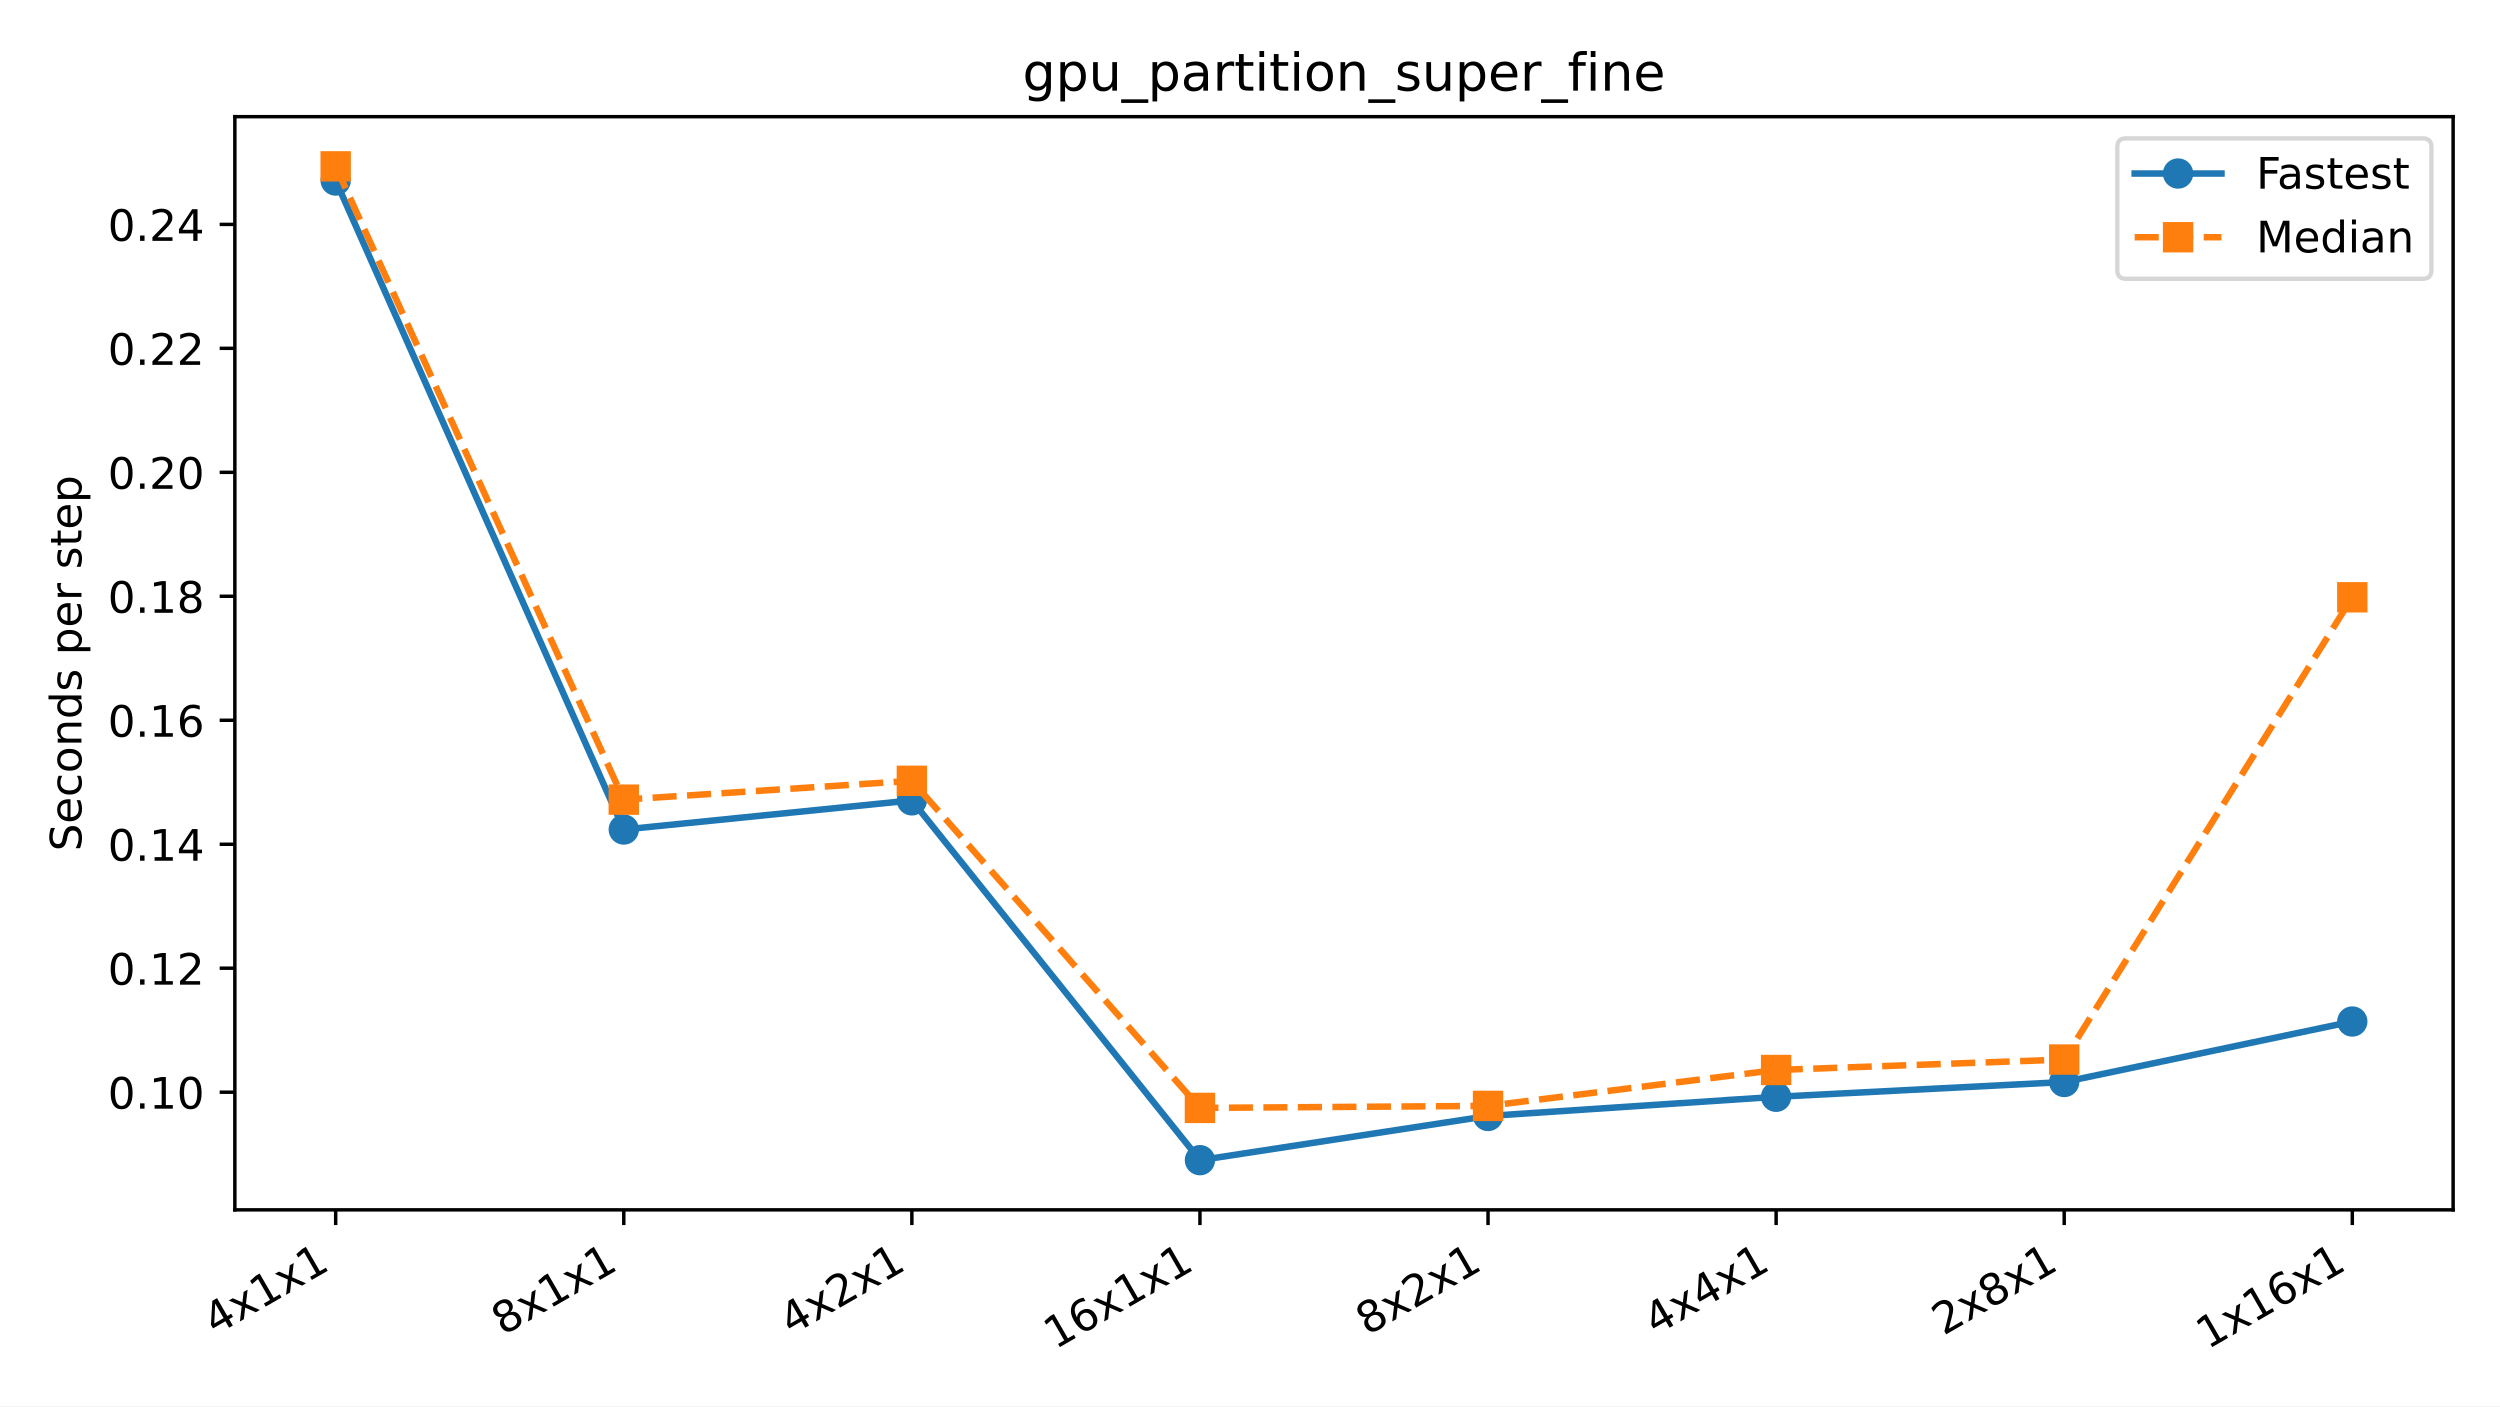
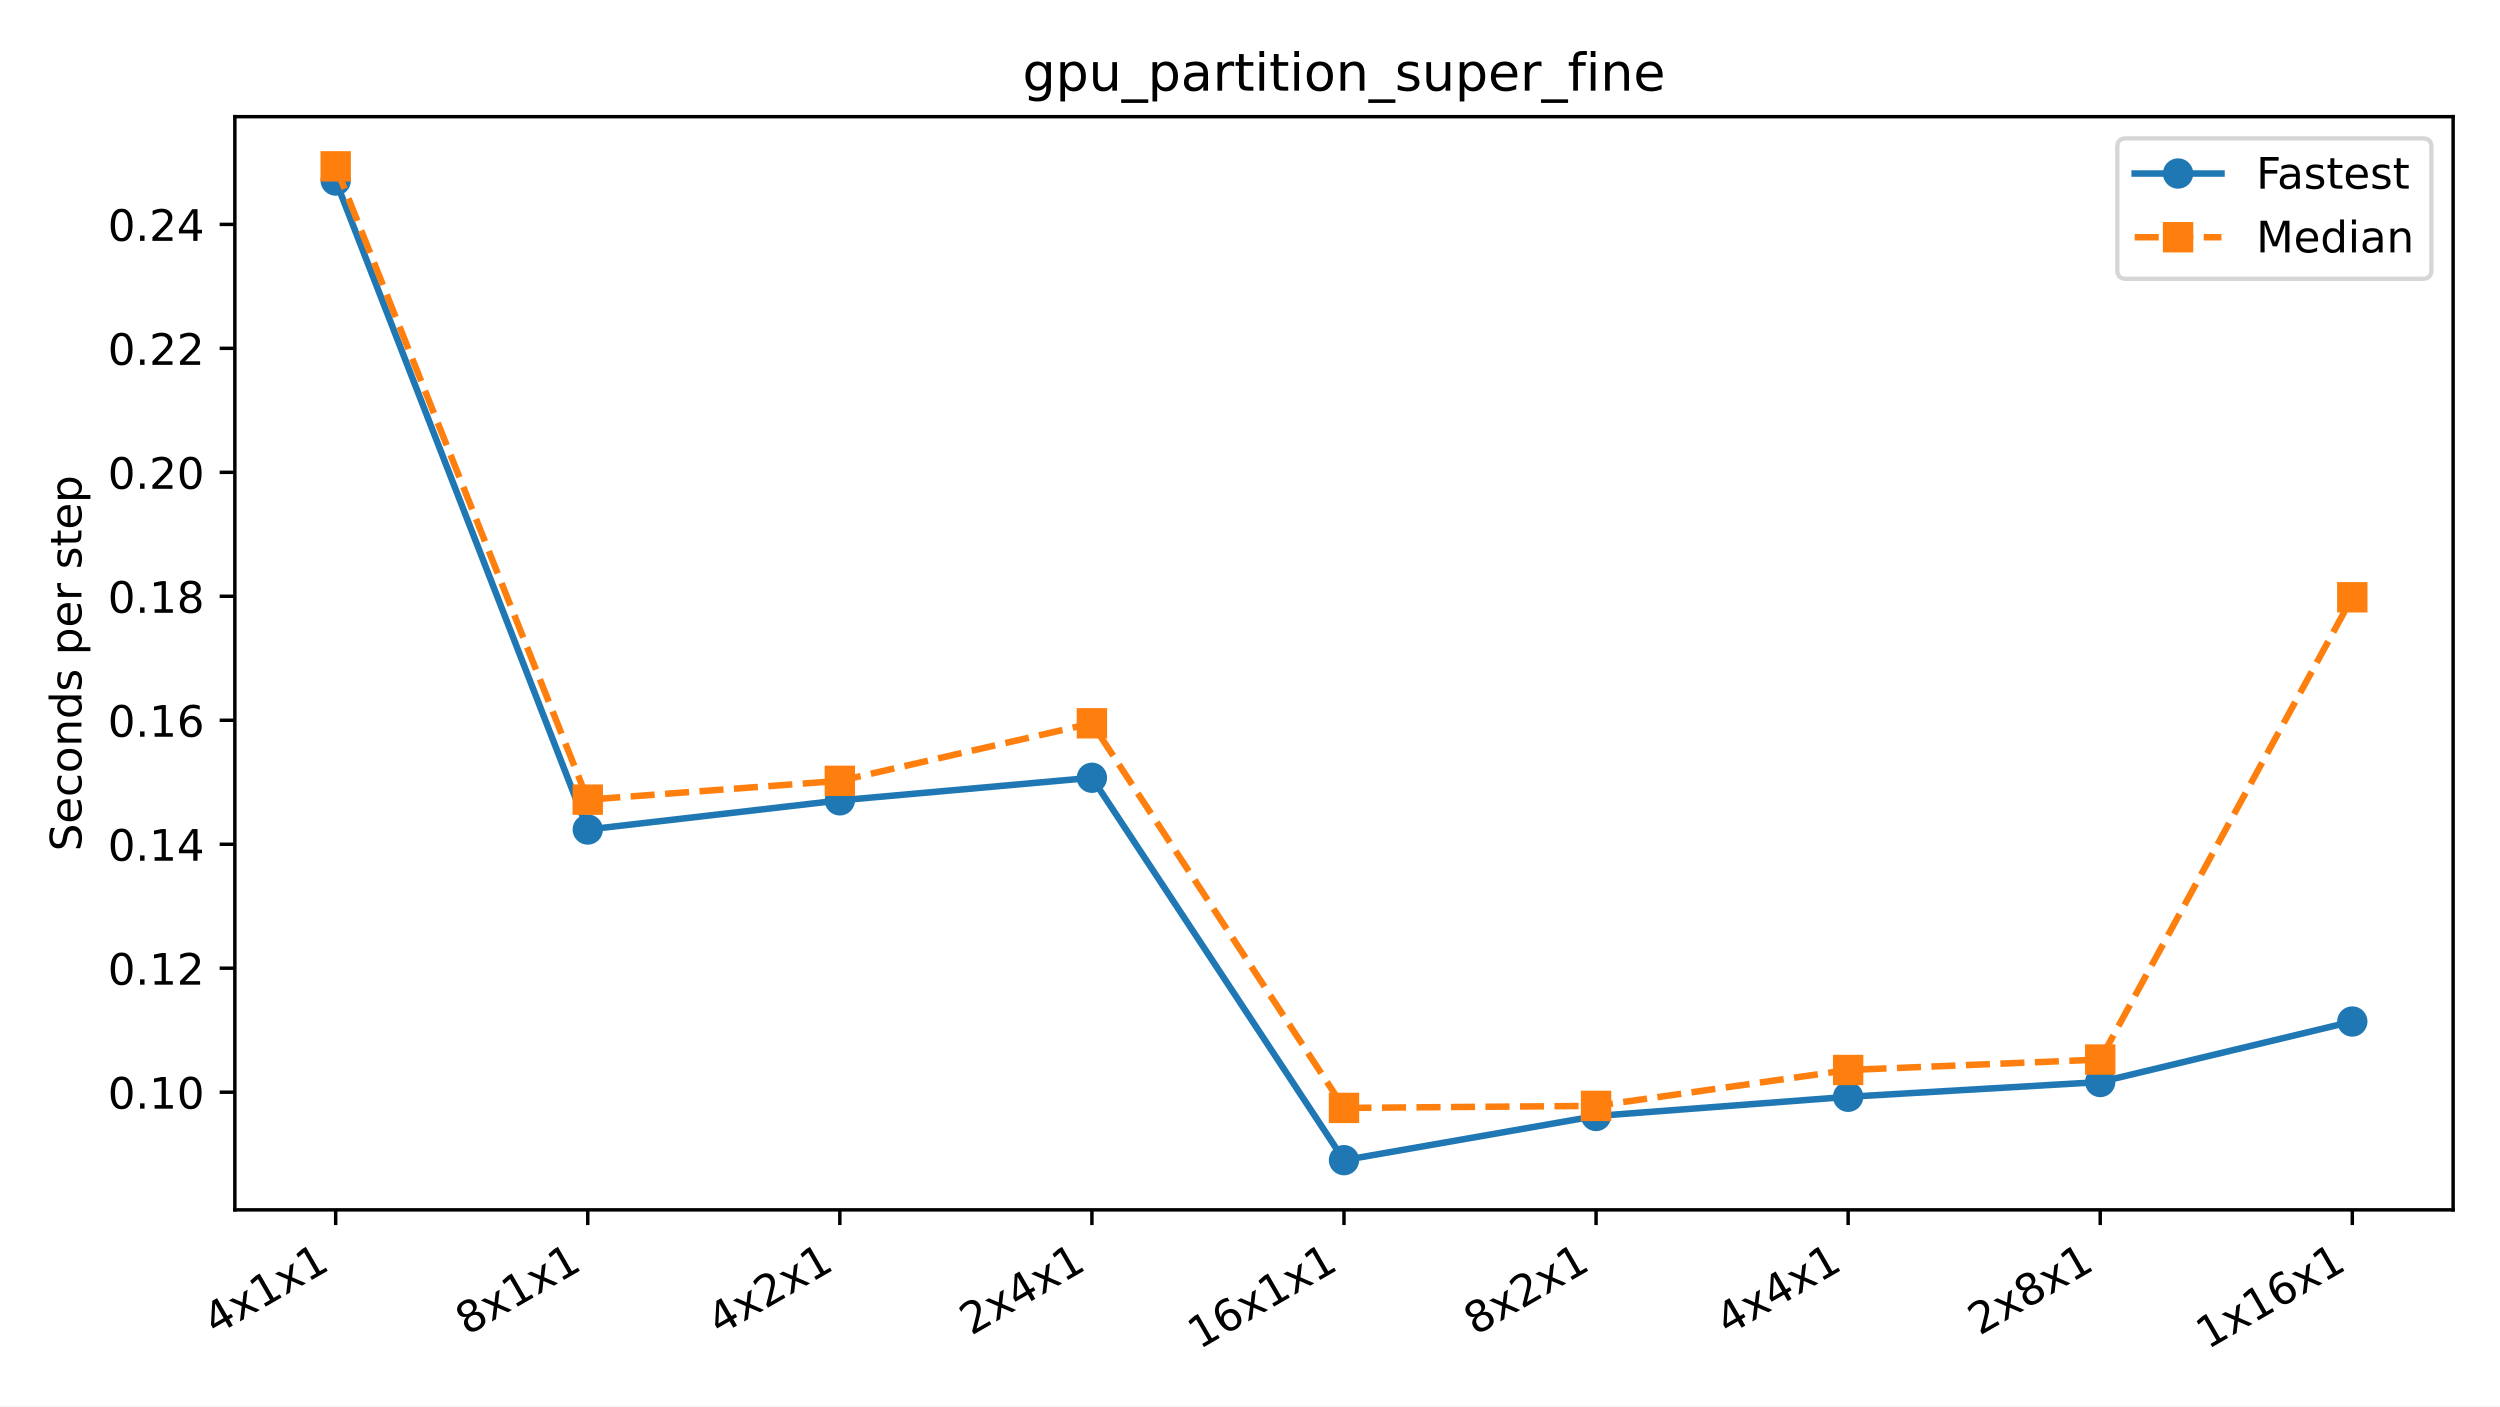
<svg xmlns="http://www.w3.org/2000/svg" xmlns:xlink="http://www.w3.org/1999/xlink" width="576pt" height="324pt" viewBox="0 0 576 324" version="1.1">
  <defs>
    <style type="text/css">*{stroke-linejoin: round; stroke-linecap: butt}</style>
  </defs>
  <g id="figure_1">
    <g id="patch_1">
      <path d="M 0 324 L 576 324 L 576 0 L 0 0 z " style="fill: #ffffff" />
    </g>
    <g id="axes_1">
      <g id="patch_2">
        <path d="M 54.11 278.75 L 565.2 278.75 L 565.2 26.88 L 54.11 26.88 z " style="fill: #ffffff" />
      </g>
      <g id="matplotlib.axis_1">
        <g id="xtick_1">
          <g id="line2d_1">
            <defs>
              <path id="m915a4b6a7f" d="M 0 0 L 0 3.5 " style="stroke: #000000; stroke-width: 0.8" />
            </defs>
            <g>
              <use xlink:href="#m915a4b6a7f" x="77.341" y="278.75" style="stroke: #000000; stroke-width: 0.8" />
            </g>
          </g>
          <g id="text_1">
            <text style="font-size: 10px; font-family: 'DejaVu Sans', 'Bitstream Vera Sans', 'Computer Modern Sans Serif', 'Lucida Grande', 'Verdana', 'Geneva', 'Lucid', 'Arial', 'Helvetica', 'Avant Garde', sans-serif" transform="translate(49.51968 307.7934) rotate(-30)">4x1x1</text>
          </g>
        </g>
        <g id="xtick_2">
          <g id="line2d_2">
            <g>
-               <use xlink:href="#m915a4b6a7f" x="143.717" y="278.75" style="stroke: #000000; stroke-width: 0.8" />
+               <use xlink:href="#m915a4b6a7f" x="135.42" y="278.75" style="stroke: #000000; stroke-width: 0.8" />
            </g>
          </g>
          <g id="text_2">
-             <text style="font-size: 10px; font-family: 'DejaVu Sans', 'Bitstream Vera Sans', 'Computer Modern Sans Serif', 'Lucida Grande', 'Verdana', 'Geneva', 'Lucid', 'Arial', 'Helvetica', 'Avant Garde', sans-serif" transform="translate(115.895 307.7934) rotate(-30)">8x1x1</text>
+             <text style="font-size: 10px; font-family: 'DejaVu Sans', 'Bitstream Vera Sans', 'Computer Modern Sans Serif', 'Lucida Grande', 'Verdana', 'Geneva', 'Lucid', 'Arial', 'Helvetica', 'Avant Garde', sans-serif" transform="translate(107.5981 307.7934) rotate(-30)">8x1x1</text>
          </g>
        </g>
        <g id="xtick_3">
          <g id="line2d_3">
            <g>
-               <use xlink:href="#m915a4b6a7f" x="210.092" y="278.75" style="stroke: #000000; stroke-width: 0.8" />
+               <use xlink:href="#m915a4b6a7f" x="193.498" y="278.75" style="stroke: #000000; stroke-width: 0.8" />
            </g>
          </g>
          <g id="text_3">
-             <text style="font-size: 10px; font-family: 'DejaVu Sans', 'Bitstream Vera Sans', 'Computer Modern Sans Serif', 'Lucida Grande', 'Verdana', 'Geneva', 'Lucid', 'Arial', 'Helvetica', 'Avant Garde', sans-serif" transform="translate(182.2703 307.7934) rotate(-30)">4x2x1</text>
+             <text style="font-size: 10px; font-family: 'DejaVu Sans', 'Bitstream Vera Sans', 'Computer Modern Sans Serif', 'Lucida Grande', 'Verdana', 'Geneva', 'Lucid', 'Arial', 'Helvetica', 'Avant Garde', sans-serif" transform="translate(165.6765 307.7934) rotate(-30)">4x2x1</text>
          </g>
        </g>
        <g id="xtick_4">
          <g id="line2d_4">
            <g>
-               <use xlink:href="#m915a4b6a7f" x="276.467" y="278.75" style="stroke: #000000; stroke-width: 0.8" />
+               <use xlink:href="#m915a4b6a7f" x="251.577" y="278.75" style="stroke: #000000; stroke-width: 0.8" />
            </g>
          </g>
          <g id="text_4">
-             <text style="font-size: 10px; font-family: 'DejaVu Sans', 'Bitstream Vera Sans', 'Computer Modern Sans Serif', 'Lucida Grande', 'Verdana', 'Geneva', 'Lucid', 'Arial', 'Helvetica', 'Avant Garde', sans-serif" transform="translate(243.1356 310.9747) rotate(-30)">16x1x1</text>
+             <text style="font-size: 10px; font-family: 'DejaVu Sans', 'Bitstream Vera Sans', 'Computer Modern Sans Serif', 'Lucida Grande', 'Verdana', 'Geneva', 'Lucid', 'Arial', 'Helvetica', 'Avant Garde', sans-serif" transform="translate(223.7549 307.7934) rotate(-30)">2x4x1</text>
          </g>
        </g>
        <g id="xtick_5">
          <g id="line2d_5">
            <g>
-               <use xlink:href="#m915a4b6a7f" x="342.843" y="278.75" style="stroke: #000000; stroke-width: 0.8" />
+               <use xlink:href="#m915a4b6a7f" x="309.655" y="278.75" style="stroke: #000000; stroke-width: 0.8" />
            </g>
          </g>
          <g id="text_5">
-             <text style="font-size: 10px; font-family: 'DejaVu Sans', 'Bitstream Vera Sans', 'Computer Modern Sans Serif', 'Lucida Grande', 'Verdana', 'Geneva', 'Lucid', 'Arial', 'Helvetica', 'Avant Garde', sans-serif" transform="translate(315.021 307.7934) rotate(-30)">8x2x1</text>
+             <text style="font-size: 10px; font-family: 'DejaVu Sans', 'Bitstream Vera Sans', 'Computer Modern Sans Serif', 'Lucida Grande', 'Verdana', 'Geneva', 'Lucid', 'Arial', 'Helvetica', 'Avant Garde', sans-serif" transform="translate(276.3232 310.9747) rotate(-30)">16x1x1</text>
          </g>
        </g>
        <g id="xtick_6">
          <g id="line2d_6">
            <g>
-               <use xlink:href="#m915a4b6a7f" x="409.218" y="278.75" style="stroke: #000000; stroke-width: 0.8" />
+               <use xlink:href="#m915a4b6a7f" x="367.733" y="278.75" style="stroke: #000000; stroke-width: 0.8" />
            </g>
          </g>
          <g id="text_6">
-             <text style="font-size: 10px; font-family: 'DejaVu Sans', 'Bitstream Vera Sans', 'Computer Modern Sans Serif', 'Lucida Grande', 'Verdana', 'Geneva', 'Lucid', 'Arial', 'Helvetica', 'Avant Garde', sans-serif" transform="translate(381.3963 307.7934) rotate(-30)">4x4x1</text>
+             <text style="font-size: 10px; font-family: 'DejaVu Sans', 'Bitstream Vera Sans', 'Computer Modern Sans Serif', 'Lucida Grande', 'Verdana', 'Geneva', 'Lucid', 'Arial', 'Helvetica', 'Avant Garde', sans-serif" transform="translate(339.9117 307.7934) rotate(-30)">8x2x1</text>
          </g>
        </g>
        <g id="xtick_7">
          <g id="line2d_7">
            <g>
-               <use xlink:href="#m915a4b6a7f" x="475.593" y="278.75" style="stroke: #000000; stroke-width: 0.8" />
+               <use xlink:href="#m915a4b6a7f" x="425.812" y="278.75" style="stroke: #000000; stroke-width: 0.8" />
            </g>
          </g>
          <g id="text_7">
-             <text style="font-size: 10px; font-family: 'DejaVu Sans', 'Bitstream Vera Sans', 'Computer Modern Sans Serif', 'Lucida Grande', 'Verdana', 'Geneva', 'Lucid', 'Arial', 'Helvetica', 'Avant Garde', sans-serif" transform="translate(447.7716 307.7934) rotate(-30)">2x8x1</text>
+             <text style="font-size: 10px; font-family: 'DejaVu Sans', 'Bitstream Vera Sans', 'Computer Modern Sans Serif', 'Lucida Grande', 'Verdana', 'Geneva', 'Lucid', 'Arial', 'Helvetica', 'Avant Garde', sans-serif" transform="translate(397.9901 307.7934) rotate(-30)">4x4x1</text>
          </g>
        </g>
        <g id="xtick_8">
          <g id="line2d_8">
            <g>
+               <use xlink:href="#m915a4b6a7f" x="483.89" y="278.75" style="stroke: #000000; stroke-width: 0.8" />
+             </g>
+           </g>
+           <g id="text_8">
+             <text style="font-size: 10px; font-family: 'DejaVu Sans', 'Bitstream Vera Sans', 'Computer Modern Sans Serif', 'Lucida Grande', 'Verdana', 'Geneva', 'Lucid', 'Arial', 'Helvetica', 'Avant Garde', sans-serif" transform="translate(456.0685 307.7934) rotate(-30)">2x8x1</text>
+           </g>
+         </g>
+         <g id="xtick_9">
+           <g id="line2d_9">
+             <g>
              <use xlink:href="#m915a4b6a7f" x="541.969" y="278.75" style="stroke: #000000; stroke-width: 0.8" />
            </g>
          </g>
-           <g id="text_8">
+           <g id="text_9">
            <text style="font-size: 10px; font-family: 'DejaVu Sans', 'Bitstream Vera Sans', 'Computer Modern Sans Serif', 'Lucida Grande', 'Verdana', 'Geneva', 'Lucid', 'Arial', 'Helvetica', 'Avant Garde', sans-serif" transform="translate(508.6369 310.9747) rotate(-30)">1x16x1</text>
          </g>
        </g>
      </g>
      <g id="matplotlib.axis_2">
        <g id="ytick_1">
-           <g id="line2d_9">
+           <g id="line2d_10">
            <defs>
              <path id="mc665064905" d="M 0 0 L -3.5 0 " style="stroke: #000000; stroke-width: 0.8" />
            </defs>
            <g>
              <use xlink:href="#mc665064905" x="54.11" y="251.64" style="stroke: #000000; stroke-width: 0.8" />
            </g>
          </g>
-           <g id="text_9">
+           <g id="text_10">
            <text style="font-size: 10px; font-family: 'DejaVu Sans', 'Bitstream Vera Sans', 'Computer Modern Sans Serif', 'Lucida Grande', 'Verdana', 'Geneva', 'Lucid', 'Arial', 'Helvetica', 'Avant Garde', sans-serif; text-anchor: end" x="47.11" y="255.439" transform="rotate(-0 47.11 255.439)">0.10</text>
          </g>
        </g>
        <g id="ytick_2">
-           <g id="line2d_10">
+           <g id="line2d_11">
            <g>
              <use xlink:href="#mc665064905" x="54.11" y="223.076" style="stroke: #000000; stroke-width: 0.8" />
            </g>
          </g>
-           <g id="text_10">
+           <g id="text_11">
            <text style="font-size: 10px; font-family: 'DejaVu Sans', 'Bitstream Vera Sans', 'Computer Modern Sans Serif', 'Lucida Grande', 'Verdana', 'Geneva', 'Lucid', 'Arial', 'Helvetica', 'Avant Garde', sans-serif; text-anchor: end" x="47.11" y="226.876" transform="rotate(-0 47.11 226.8757)">0.12</text>
          </g>
        </g>
        <g id="ytick_3">
-           <g id="line2d_11">
+           <g id="line2d_12">
            <g>
              <use xlink:href="#mc665064905" x="54.11" y="194.513" style="stroke: #000000; stroke-width: 0.8" />
            </g>
          </g>
-           <g id="text_11">
+           <g id="text_12">
            <text style="font-size: 10px; font-family: 'DejaVu Sans', 'Bitstream Vera Sans', 'Computer Modern Sans Serif', 'Lucida Grande', 'Verdana', 'Geneva', 'Lucid', 'Arial', 'Helvetica', 'Avant Garde', sans-serif; text-anchor: end" x="47.11" y="198.312" transform="rotate(-0 47.11 198.3123)">0.14</text>
          </g>
        </g>
        <g id="ytick_4">
-           <g id="line2d_12">
+           <g id="line2d_13">
            <g>
              <use xlink:href="#mc665064905" x="54.11" y="165.95" style="stroke: #000000; stroke-width: 0.8" />
            </g>
          </g>
-           <g id="text_12">
+           <g id="text_13">
            <text style="font-size: 10px; font-family: 'DejaVu Sans', 'Bitstream Vera Sans', 'Computer Modern Sans Serif', 'Lucida Grande', 'Verdana', 'Geneva', 'Lucid', 'Arial', 'Helvetica', 'Avant Garde', sans-serif; text-anchor: end" x="47.11" y="169.749" transform="rotate(-0 47.11 169.749)">0.16</text>
          </g>
        </g>
        <g id="ytick_5">
-           <g id="line2d_13">
+           <g id="line2d_14">
            <g>
              <use xlink:href="#mc665064905" x="54.11" y="137.386" style="stroke: #000000; stroke-width: 0.8" />
            </g>
          </g>
-           <g id="text_13">
+           <g id="text_14">
            <text style="font-size: 10px; font-family: 'DejaVu Sans', 'Bitstream Vera Sans', 'Computer Modern Sans Serif', 'Lucida Grande', 'Verdana', 'Geneva', 'Lucid', 'Arial', 'Helvetica', 'Avant Garde', sans-serif; text-anchor: end" x="47.11" y="141.186" transform="rotate(-0 47.11 141.1856)">0.18</text>
          </g>
        </g>
        <g id="ytick_6">
-           <g id="line2d_14">
+           <g id="line2d_15">
            <g>
              <use xlink:href="#mc665064905" x="54.11" y="108.823" style="stroke: #000000; stroke-width: 0.8" />
            </g>
          </g>
-           <g id="text_14">
+           <g id="text_15">
            <text style="font-size: 10px; font-family: 'DejaVu Sans', 'Bitstream Vera Sans', 'Computer Modern Sans Serif', 'Lucida Grande', 'Verdana', 'Geneva', 'Lucid', 'Arial', 'Helvetica', 'Avant Garde', sans-serif; text-anchor: end" x="47.11" y="112.622" transform="rotate(-0 47.11 112.6223)">0.20</text>
          </g>
        </g>
        <g id="ytick_7">
-           <g id="line2d_15">
+           <g id="line2d_16">
            <g>
              <use xlink:href="#mc665064905" x="54.11" y="80.26" style="stroke: #000000; stroke-width: 0.8" />
            </g>
          </g>
-           <g id="text_15">
+           <g id="text_16">
            <text style="font-size: 10px; font-family: 'DejaVu Sans', 'Bitstream Vera Sans', 'Computer Modern Sans Serif', 'Lucida Grande', 'Verdana', 'Geneva', 'Lucid', 'Arial', 'Helvetica', 'Avant Garde', sans-serif; text-anchor: end" x="47.11" y="84.059" transform="rotate(-0 47.11 84.05893)">0.22</text>
          </g>
        </g>
        <g id="ytick_8">
-           <g id="line2d_16">
+           <g id="line2d_17">
            <g>
              <use xlink:href="#mc665064905" x="54.11" y="51.696" style="stroke: #000000; stroke-width: 0.8" />
            </g>
          </g>
-           <g id="text_16">
+           <g id="text_17">
            <text style="font-size: 10px; font-family: 'DejaVu Sans', 'Bitstream Vera Sans', 'Computer Modern Sans Serif', 'Lucida Grande', 'Verdana', 'Geneva', 'Lucid', 'Arial', 'Helvetica', 'Avant Garde', sans-serif; text-anchor: end" x="47.11" y="55.496" transform="rotate(-0 47.11 55.49558)">0.24</text>
          </g>
        </g>
-         <g id="text_17">
+         <g id="text_18">
          <text style="font-size: 10px; font-family: 'DejaVu Sans', 'Bitstream Vera Sans', 'Computer Modern Sans Serif', 'Lucida Grande', 'Verdana', 'Geneva', 'Lucid', 'Arial', 'Helvetica', 'Avant Garde', sans-serif; text-anchor: middle" x="18.765" y="152.815" transform="rotate(-90 18.76469 152.8152)">Seconds per step</text>
        </g>
      </g>
-       <g id="line2d_17">
-         <path d="M 77.341 41.597 L 143.717 191.122 L 210.092 184.403 L 276.467 267.302 L 342.843 257.121 L 409.218 252.701 L 475.593 249.293 L 541.969 235.356 " clip-path="url(#p82681887ca)" style="fill: none; stroke: #1f77b4; stroke-width: 1.5; stroke-linecap: square" />
+       <g id="line2d_18">
+         <path d="M 77.341 41.597 L 135.42 191.122 L 193.498 184.403 L 251.577 179.196 L 309.655 267.302 L 367.733 257.121 L 425.812 252.701 L 483.89 249.293 L 541.969 235.356 " clip-path="url(#p82681887ca)" style="fill: none; stroke: #1f77b4; stroke-width: 1.5; stroke-linecap: square" />
        <defs>
          <path id="mfb15104b4f" d="M 0 3 C 0.796 3 1.559 2.684 2.121 2.121 C 2.684 1.559 3 0.796 3 0 C 3 -0.796 2.684 -1.559 2.121 -2.121 C 1.559 -2.684 0.796 -3 0 -3 C -0.796 -3 -1.559 -2.684 -2.121 -2.121 C -2.684 -1.559 -3 -0.796 -3 0 C -3 0.796 -2.684 1.559 -2.121 2.121 C -1.559 2.684 -0.796 3 0 3 z " style="stroke: #1f77b4" />
        </defs>
        <g clip-path="url(#p82681887ca)">
          <use xlink:href="#mfb15104b4f" x="77.341" y="41.597" style="fill: #1f77b4; stroke: #1f77b4" />
-           <use xlink:href="#mfb15104b4f" x="143.717" y="191.122" style="fill: #1f77b4; stroke: #1f77b4" />
-           <use xlink:href="#mfb15104b4f" x="210.092" y="184.403" style="fill: #1f77b4; stroke: #1f77b4" />
-           <use xlink:href="#mfb15104b4f" x="276.467" y="267.302" style="fill: #1f77b4; stroke: #1f77b4" />
-           <use xlink:href="#mfb15104b4f" x="342.843" y="257.121" style="fill: #1f77b4; stroke: #1f77b4" />
-           <use xlink:href="#mfb15104b4f" x="409.218" y="252.701" style="fill: #1f77b4; stroke: #1f77b4" />
-           <use xlink:href="#mfb15104b4f" x="475.593" y="249.293" style="fill: #1f77b4; stroke: #1f77b4" />
+           <use xlink:href="#mfb15104b4f" x="135.42" y="191.122" style="fill: #1f77b4; stroke: #1f77b4" />
+           <use xlink:href="#mfb15104b4f" x="193.498" y="184.403" style="fill: #1f77b4; stroke: #1f77b4" />
+           <use xlink:href="#mfb15104b4f" x="251.577" y="179.196" style="fill: #1f77b4; stroke: #1f77b4" />
+           <use xlink:href="#mfb15104b4f" x="309.655" y="267.302" style="fill: #1f77b4; stroke: #1f77b4" />
+           <use xlink:href="#mfb15104b4f" x="367.733" y="257.121" style="fill: #1f77b4; stroke: #1f77b4" />
+           <use xlink:href="#mfb15104b4f" x="425.812" y="252.701" style="fill: #1f77b4; stroke: #1f77b4" />
+           <use xlink:href="#mfb15104b4f" x="483.89" y="249.293" style="fill: #1f77b4; stroke: #1f77b4" />
          <use xlink:href="#mfb15104b4f" x="541.969" y="235.356" style="fill: #1f77b4; stroke: #1f77b4" />
        </g>
      </g>
-       <g id="line2d_18">
-         <path d="M 77.341 38.329 L 143.717 184.237 L 210.092 179.904 L 276.467 255.262 L 342.843 254.799 L 409.218 246.529 L 475.593 244.119 L 541.969 137.617 " clip-path="url(#p82681887ca)" style="fill: none; stroke-dasharray: 5.55,2.4; stroke-dashoffset: 0; stroke: #ff7f0e; stroke-width: 1.5" />
+       <g id="line2d_19">
+         <path d="M 77.341 38.329 L 135.42 184.237 L 193.498 179.904 L 251.577 166.648 L 309.655 255.262 L 367.733 254.799 L 425.812 246.529 L 483.89 244.119 L 541.969 137.617 " clip-path="url(#p82681887ca)" style="fill: none; stroke-dasharray: 5.55,2.4; stroke-dashoffset: 0; stroke: #ff7f0e; stroke-width: 1.5" />
        <defs>
          <path id="m5a906554f0" d="M -3 3 L 3 3 L 3 -3 L -3 -3 z " style="stroke: #ff7f0e; stroke-linejoin: miter" />
        </defs>
        <g clip-path="url(#p82681887ca)">
          <use xlink:href="#m5a906554f0" x="77.341" y="38.329" style="fill: #ff7f0e; stroke: #ff7f0e; stroke-linejoin: miter" />
-           <use xlink:href="#m5a906554f0" x="143.717" y="184.237" style="fill: #ff7f0e; stroke: #ff7f0e; stroke-linejoin: miter" />
-           <use xlink:href="#m5a906554f0" x="210.092" y="179.904" style="fill: #ff7f0e; stroke: #ff7f0e; stroke-linejoin: miter" />
-           <use xlink:href="#m5a906554f0" x="276.467" y="255.262" style="fill: #ff7f0e; stroke: #ff7f0e; stroke-linejoin: miter" />
-           <use xlink:href="#m5a906554f0" x="342.843" y="254.799" style="fill: #ff7f0e; stroke: #ff7f0e; stroke-linejoin: miter" />
-           <use xlink:href="#m5a906554f0" x="409.218" y="246.529" style="fill: #ff7f0e; stroke: #ff7f0e; stroke-linejoin: miter" />
-           <use xlink:href="#m5a906554f0" x="475.593" y="244.119" style="fill: #ff7f0e; stroke: #ff7f0e; stroke-linejoin: miter" />
+           <use xlink:href="#m5a906554f0" x="135.42" y="184.237" style="fill: #ff7f0e; stroke: #ff7f0e; stroke-linejoin: miter" />
+           <use xlink:href="#m5a906554f0" x="193.498" y="179.904" style="fill: #ff7f0e; stroke: #ff7f0e; stroke-linejoin: miter" />
+           <use xlink:href="#m5a906554f0" x="251.577" y="166.648" style="fill: #ff7f0e; stroke: #ff7f0e; stroke-linejoin: miter" />
+           <use xlink:href="#m5a906554f0" x="309.655" y="255.262" style="fill: #ff7f0e; stroke: #ff7f0e; stroke-linejoin: miter" />
+           <use xlink:href="#m5a906554f0" x="367.733" y="254.799" style="fill: #ff7f0e; stroke: #ff7f0e; stroke-linejoin: miter" />
+           <use xlink:href="#m5a906554f0" x="425.812" y="246.529" style="fill: #ff7f0e; stroke: #ff7f0e; stroke-linejoin: miter" />
+           <use xlink:href="#m5a906554f0" x="483.89" y="244.119" style="fill: #ff7f0e; stroke: #ff7f0e; stroke-linejoin: miter" />
          <use xlink:href="#m5a906554f0" x="541.969" y="137.617" style="fill: #ff7f0e; stroke: #ff7f0e; stroke-linejoin: miter" />
        </g>
      </g>
      <g id="patch_3">
        <path d="M 54.11 278.75 L 54.11 26.88 " style="fill: none; stroke: #000000; stroke-width: 0.8; stroke-linejoin: miter; stroke-linecap: square" />
      </g>
      <g id="patch_4">
        <path d="M 565.2 278.75 L 565.2 26.88 " style="fill: none; stroke: #000000; stroke-width: 0.8; stroke-linejoin: miter; stroke-linecap: square" />
      </g>
      <g id="patch_5">
        <path d="M 54.11 278.75 L 565.2 278.75 " style="fill: none; stroke: #000000; stroke-width: 0.8; stroke-linejoin: miter; stroke-linecap: square" />
      </g>
      <g id="patch_6">
        <path d="M 54.11 26.88 L 565.2 26.88 " style="fill: none; stroke: #000000; stroke-width: 0.8; stroke-linejoin: miter; stroke-linecap: square" />
      </g>
-       <g id="text_18">
+       <g id="text_19">
        <text style="font-size: 12px; font-family: 'DejaVu Sans', 'Bitstream Vera Sans', 'Computer Modern Sans Serif', 'Lucida Grande', 'Verdana', 'Geneva', 'Lucid', 'Arial', 'Helvetica', 'Avant Garde', sans-serif; text-anchor: middle" x="309.655" y="20.88" transform="rotate(-0 309.655 20.88)">gpu_partition_super_fine</text>
      </g>
      <g id="legend_1">
        <g id="patch_7">
          <path d="M 489.827 64.236 L 558.2 64.236 Q 560.2 64.236 560.2 62.236 L 560.2 33.88 Q 560.2 31.88 558.2 31.88 L 489.827 31.88 Q 487.827 31.88 487.827 33.88 L 487.827 62.236 Q 487.827 64.236 489.827 64.236 z " style="fill: #ffffff; opacity: 0.8; stroke: #cccccc; stroke-linejoin: miter" />
        </g>
-         <g id="line2d_19">
+         <g id="line2d_20">
          <path d="M 491.827 39.978 L 501.827 39.978 L 511.827 39.978 " style="fill: none; stroke: #1f77b4; stroke-width: 1.5; stroke-linecap: square" />
          <g>
            <use xlink:href="#mfb15104b4f" x="501.827" y="39.978" style="fill: #1f77b4; stroke: #1f77b4" />
          </g>
        </g>
-         <g id="text_19">
+         <g id="text_20">
          <text style="font-size: 10px; font-family: 'DejaVu Sans', 'Bitstream Vera Sans', 'Computer Modern Sans Serif', 'Lucida Grande', 'Verdana', 'Geneva', 'Lucid', 'Arial', 'Helvetica', 'Avant Garde', sans-serif; text-anchor: start" x="519.827" y="43.478" transform="rotate(-0 519.8266 43.47844)">Fastest</text>
        </g>
-         <g id="line2d_20">
+         <g id="line2d_21">
          <path d="M 491.827 54.657 L 501.827 54.657 L 511.827 54.657 " style="fill: none; stroke-dasharray: 5.55,2.4; stroke-dashoffset: 0; stroke: #ff7f0e; stroke-width: 1.5" />
          <g>
            <use xlink:href="#m5a906554f0" x="501.827" y="54.657" style="fill: #ff7f0e; stroke: #ff7f0e; stroke-linejoin: miter" />
          </g>
        </g>
-         <g id="text_20">
+         <g id="text_21">
          <text style="font-size: 10px; font-family: 'DejaVu Sans', 'Bitstream Vera Sans', 'Computer Modern Sans Serif', 'Lucida Grande', 'Verdana', 'Geneva', 'Lucid', 'Arial', 'Helvetica', 'Avant Garde', sans-serif; text-anchor: start" x="519.827" y="58.157" transform="rotate(-0 519.8266 58.15656)">Median</text>
        </g>
      </g>
    </g>
  </g>
  <defs>
    <clipPath id="p82681887ca">
      <rect x="54.11" y="26.88" width="511.09" height="251.87" />
    </clipPath>
  </defs>
</svg>
